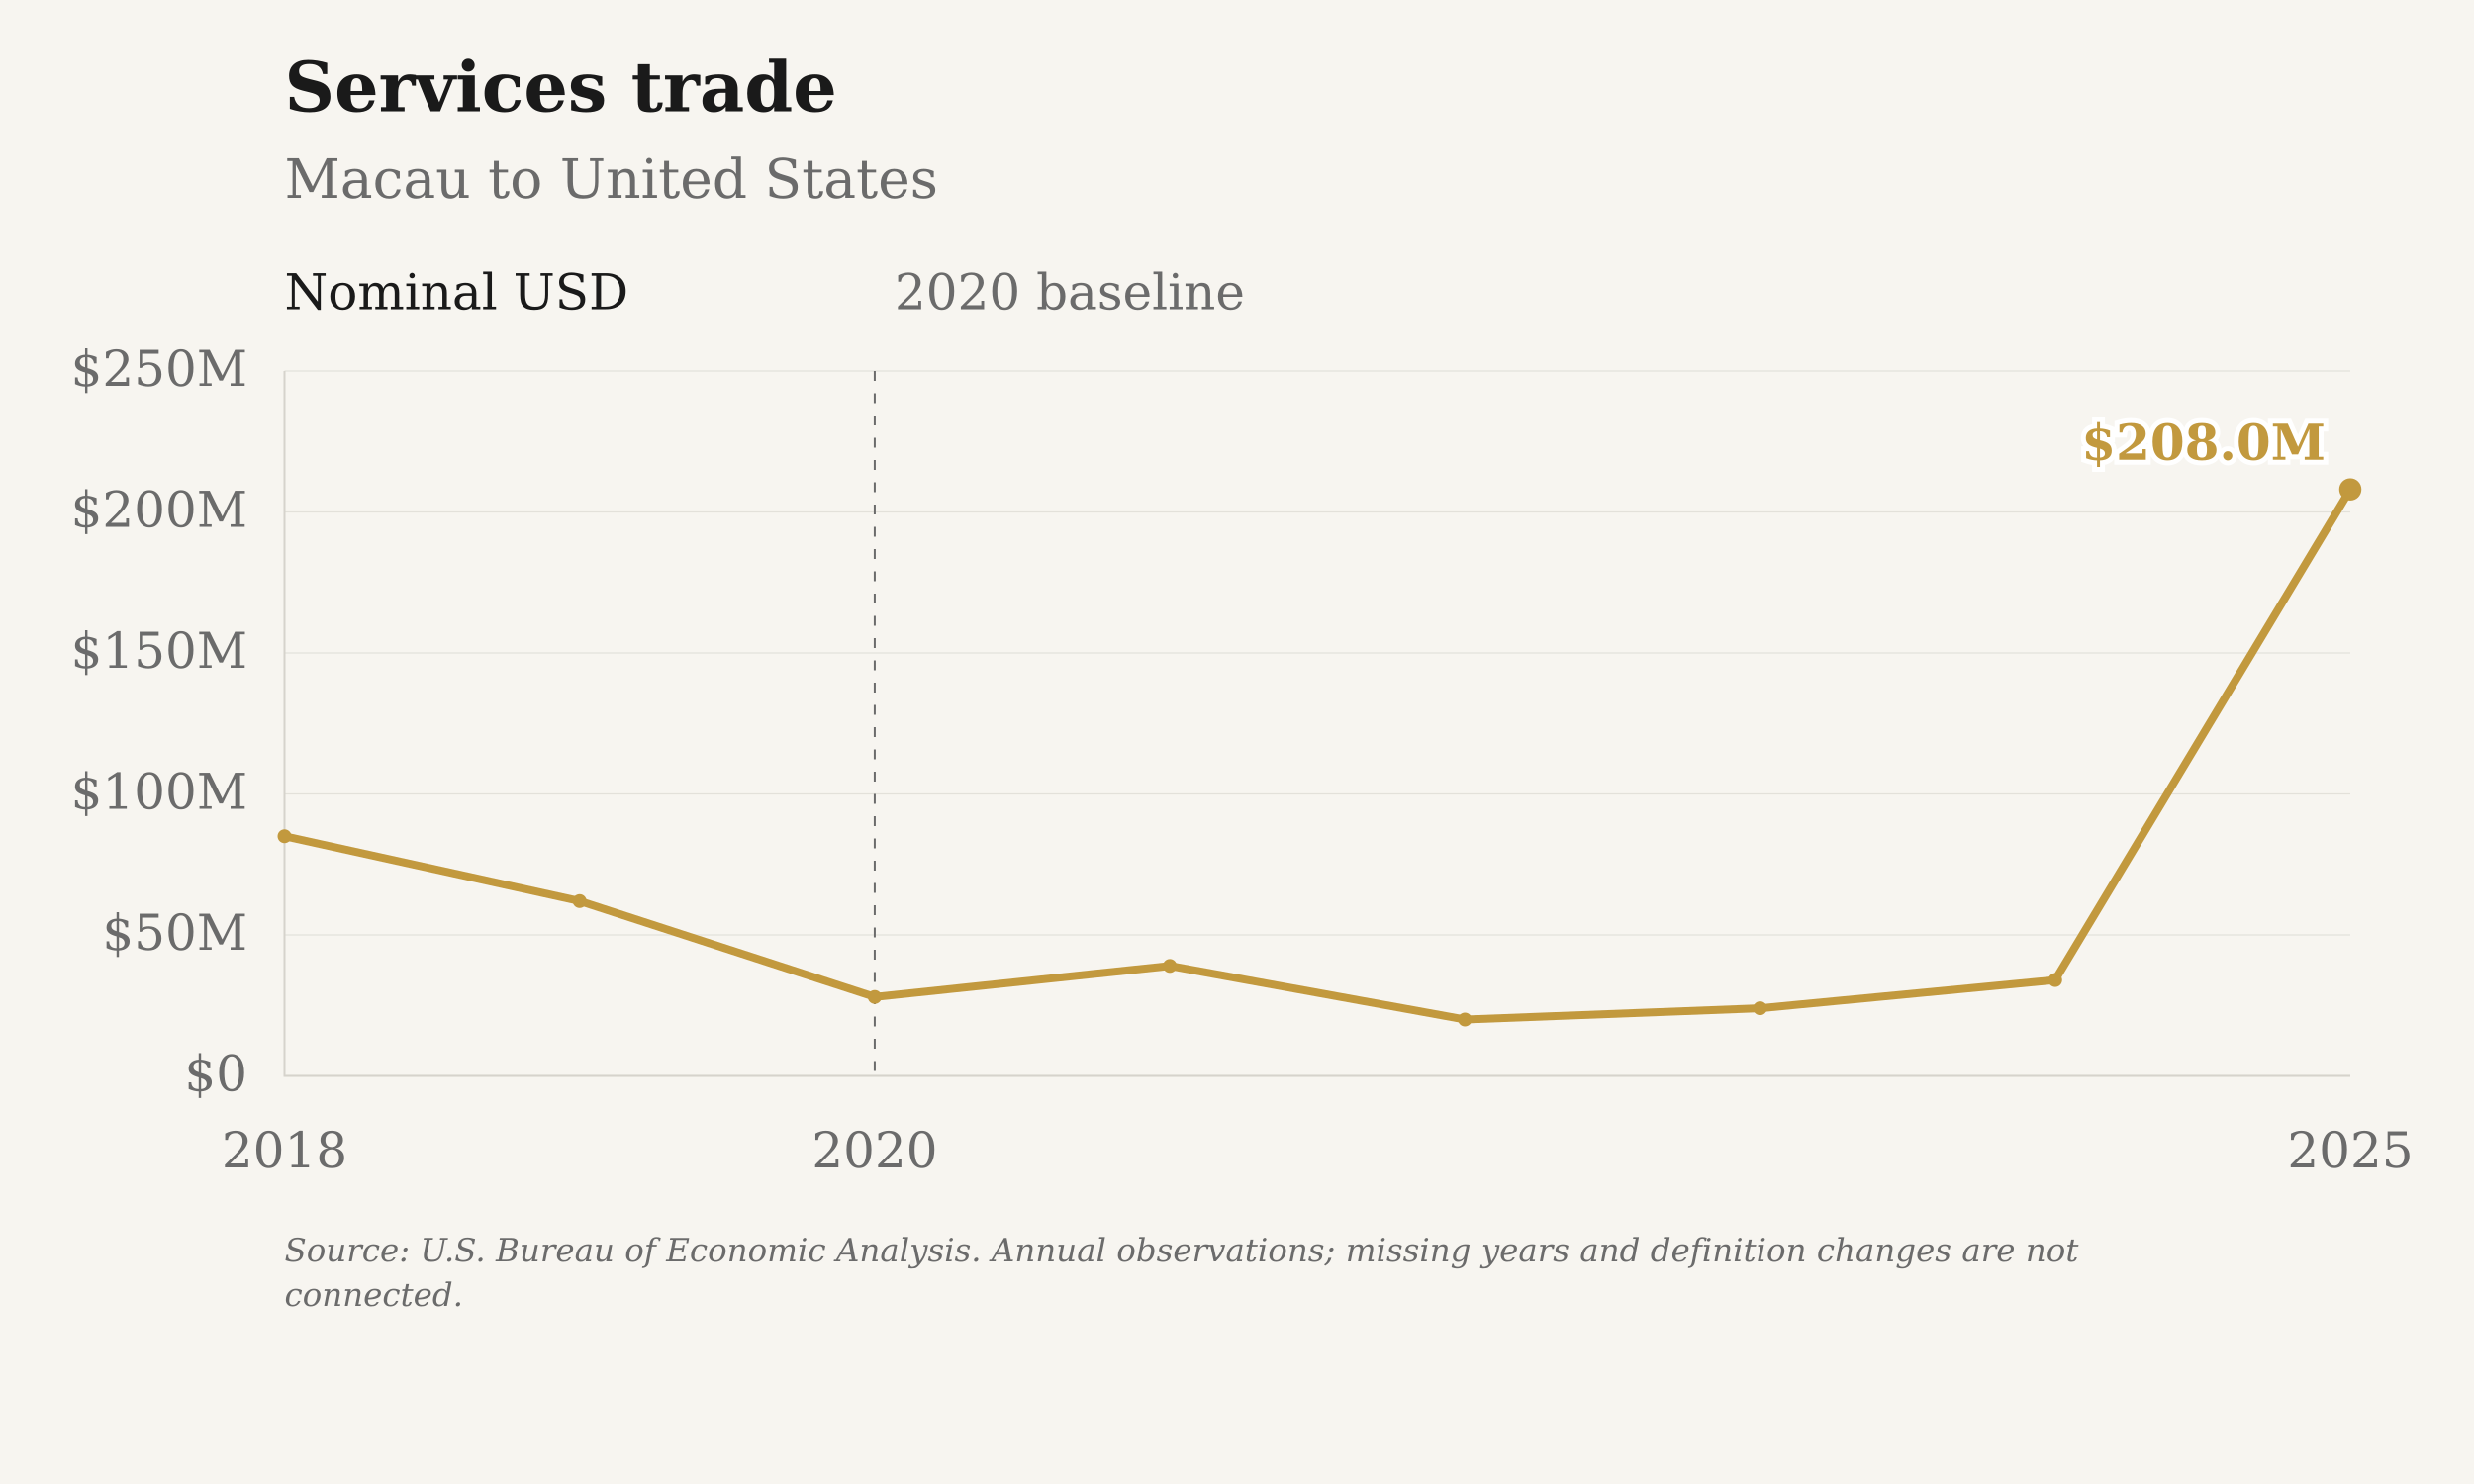
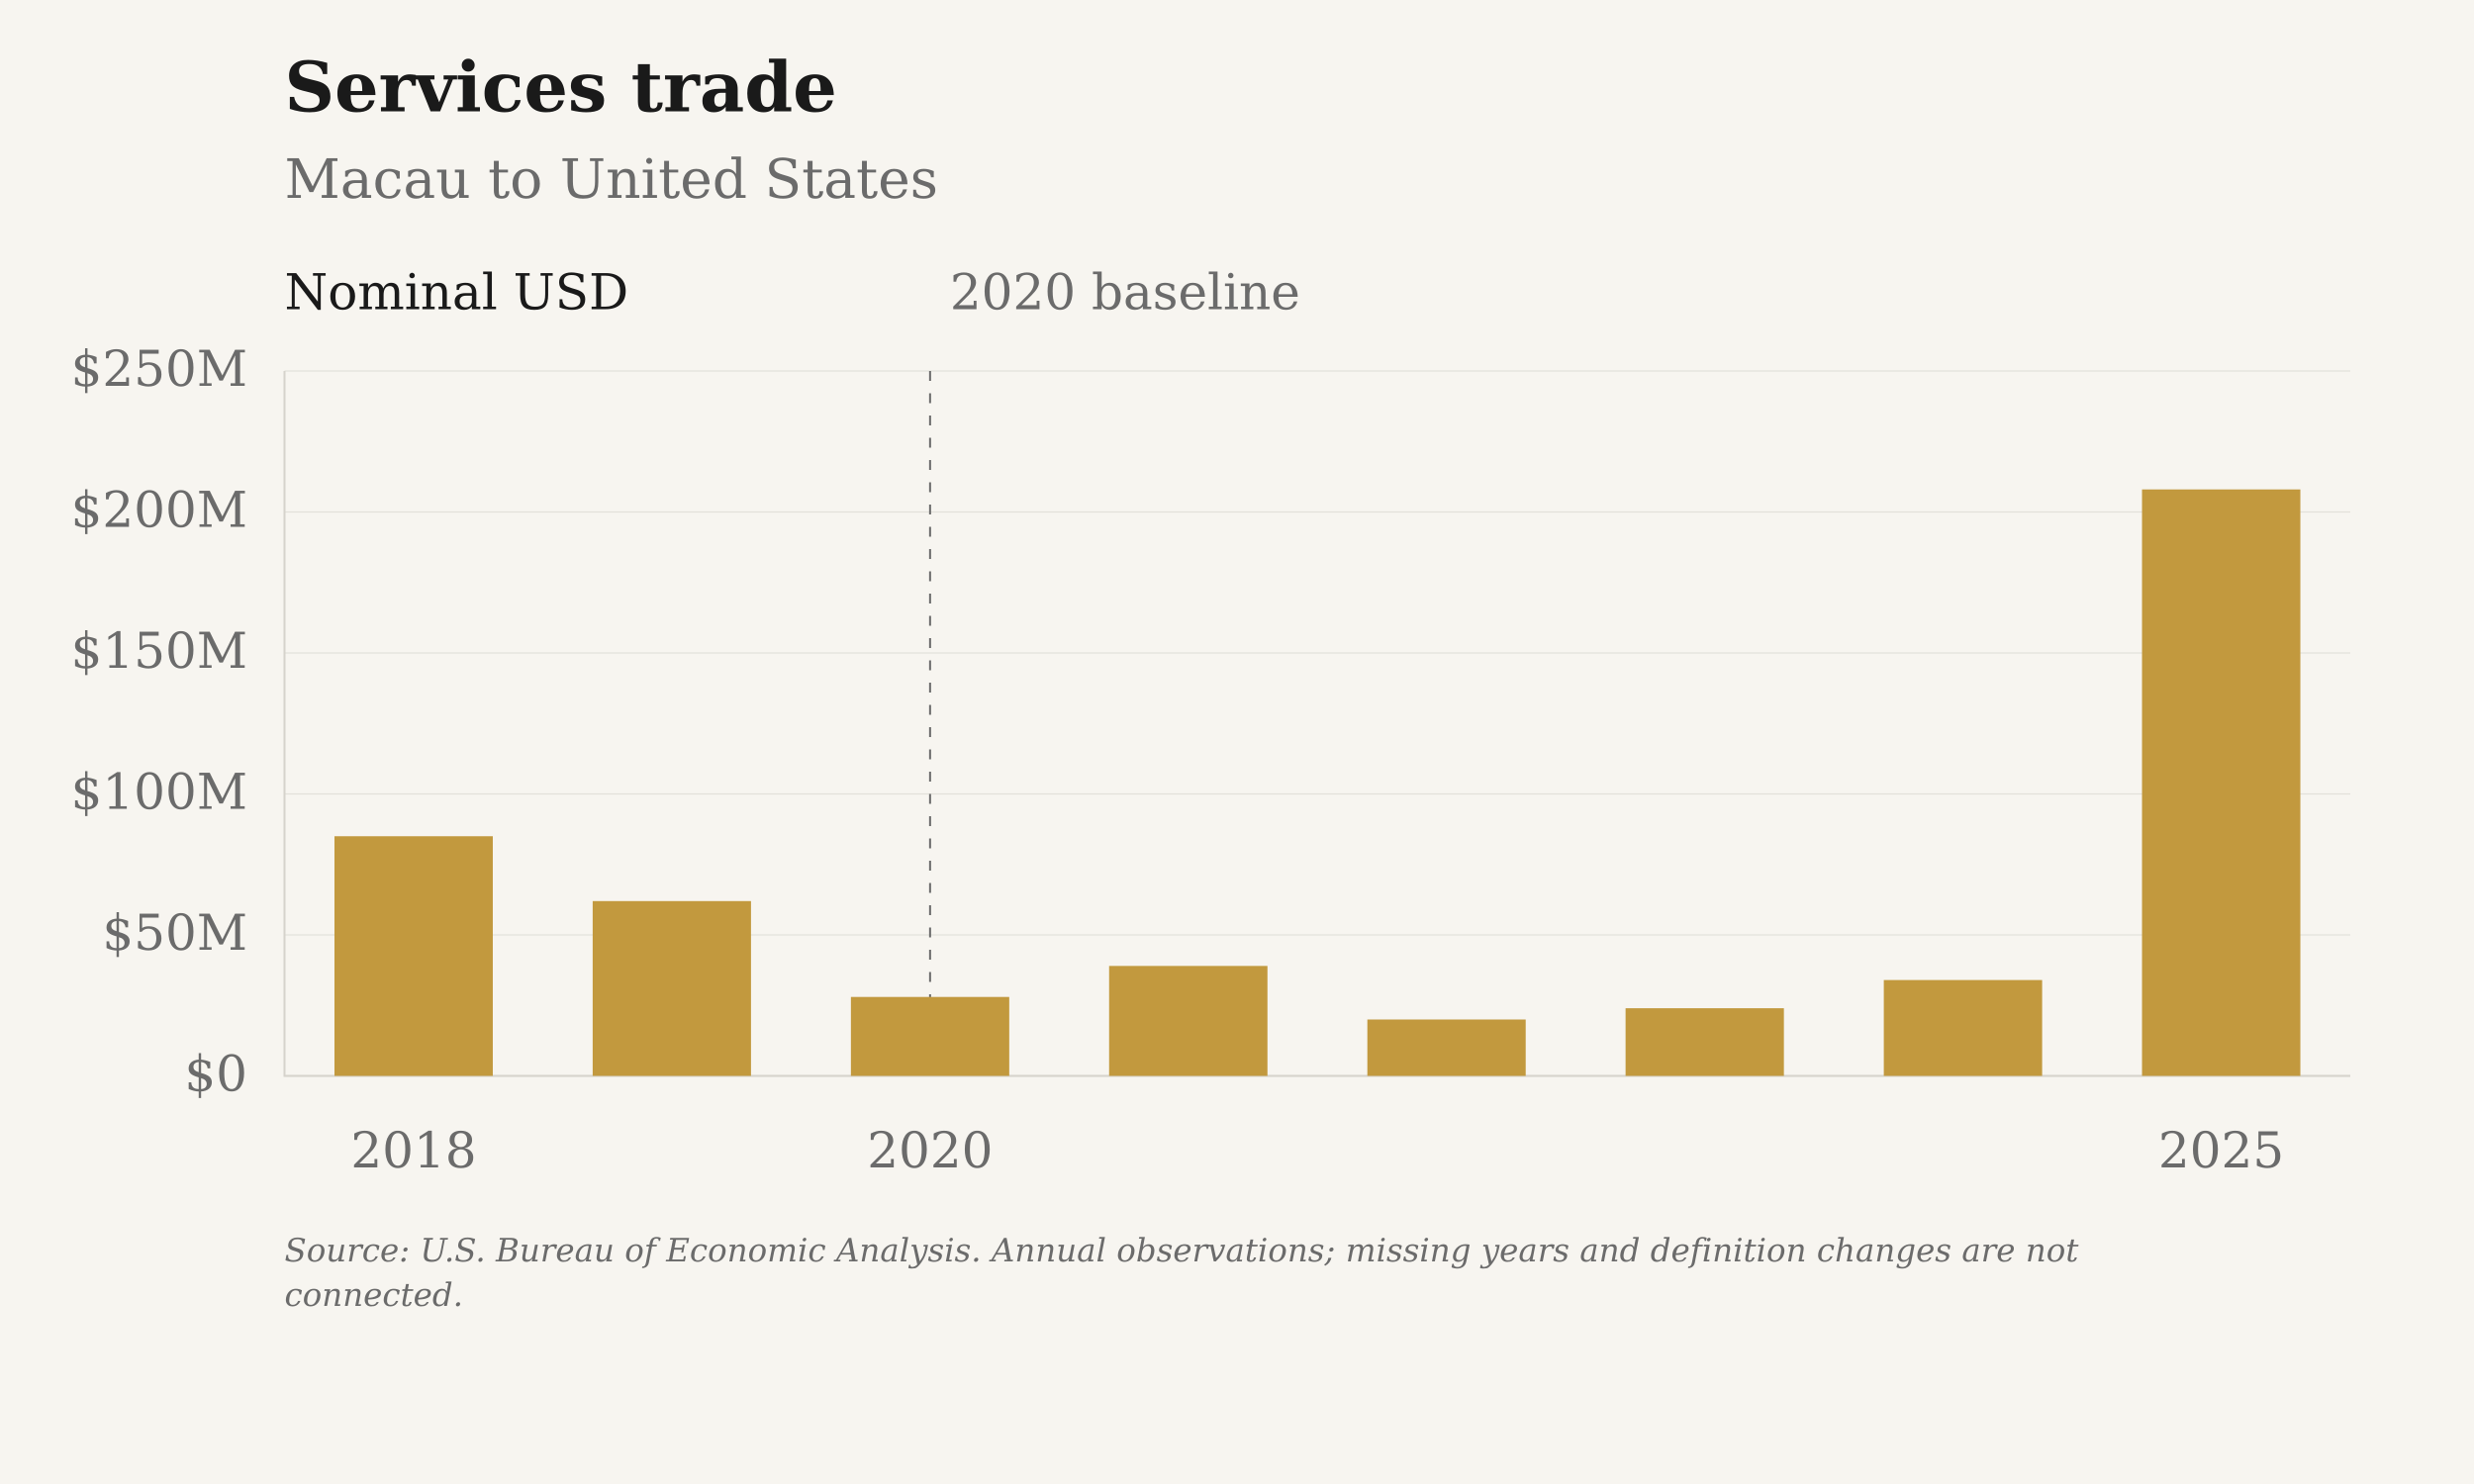
- <svg xmlns="http://www.w3.org/2000/svg" viewBox="0 0 1000 600" role="img" aria-label="Services trade: Macau to United States">
+ <svg xmlns="http://www.w3.org/2000/svg" viewBox="0 0 1000 600" role="img" aria-label="Services trade: Macau to United States" data-plot-style="columns">
  <rect class="chart-background" width="1000" height="600" fill="#F7F5F0" />
  <g font-family="DejaVu Serif, Georgia, 'Times New Roman', serif" font-size="20" fill="#6B6B6B">
    <text x="115" y="45" font-size="28" font-weight="bold" fill="#1A1A1A">Services trade</text>
    <text x="115" y="80" font-size="22">Macau to United States</text>
    <path d="M115 435.00H950" stroke="#D6D3CC" stroke-opacity="0.6" stroke-width="0.5" />
    <text x="100" y="441.00" text-anchor="end">$0</text>
    <path d="M115 378.00H950" stroke="#D6D3CC" stroke-opacity="0.6" stroke-width="0.5" />
    <text x="100" y="384.00" text-anchor="end">$50M</text>
    <path d="M115 321.00H950" stroke="#D6D3CC" stroke-opacity="0.6" stroke-width="0.5" />
    <text x="100" y="327.00" text-anchor="end">$100M</text>
    <path d="M115 264.00H950" stroke="#D6D3CC" stroke-opacity="0.6" stroke-width="0.5" />
    <text x="100" y="270.00" text-anchor="end">$150M</text>
    <path d="M115 207.00H950" stroke="#D6D3CC" stroke-opacity="0.6" stroke-width="0.5" />
    <text x="100" y="213.00" text-anchor="end">$200M</text>
    <path d="M115 150.00H950" stroke="#D6D3CC" stroke-opacity="0.6" stroke-width="0.5" />
    <text x="100" y="156.00" text-anchor="end">$250M</text>
-     <text x="115.00" y="472" text-anchor="middle">2018</text>
-     <text x="353.57" y="472" text-anchor="middle">2020</text>
-     <text x="950.00" y="472" text-anchor="middle">2025</text>
+     <text x="167.19" y="472" text-anchor="middle">2018</text>
+     <text x="375.94" y="472" text-anchor="middle">2020</text>
+     <text x="897.81" y="472" text-anchor="middle">2025</text>
    <path d="M115 150V435H950" stroke="#D6D3CC" stroke-width="0.8" fill="none" />
-     <path d="M353.57 150V435" stroke="#6B6B6B" stroke-width="0.8" stroke-dasharray="4 5" />
-     <text x="361.57" y="125" text-anchor="start">2020 baseline</text>
+     <path d="M375.94 150V435" stroke="#6B6B6B" stroke-width="0.8" stroke-dasharray="4 5" />
+     <text x="383.94" y="125" text-anchor="start">2020 baseline</text>
    <text x="115" y="125" fill="#1A1A1A">Nominal USD</text>
-     <path class="data-line" data-series-id="bea_expanded:MAC:USA:services" d="M115.00,338.10 L234.29,364.32 L353.57,403.08 L472.86,390.54 L592.14,412.20 L711.43,407.64 L830.71,396.24 L950.00,197.88" fill="none" stroke="#C2993E" stroke-width="3.2" stroke-linejoin="round" />
-     <circle data-series-id="bea_expanded:MAC:USA:services" data-year="2018" data-value="85000000.0" data-period="2018" data-reported-value="85000000.0" data-reported-unit="USD" data-status="observed" cx="115.00" cy="338.10" r="2.8" fill="#C2993E" />
-     <circle data-series-id="bea_expanded:MAC:USA:services" data-year="2019" data-value="62000000.0" data-period="2019" data-reported-value="62000000.0" data-reported-unit="USD" data-status="observed" cx="234.29" cy="364.32" r="2.8" fill="#C2993E" />
-     <circle data-series-id="bea_expanded:MAC:USA:services" data-year="2020" data-value="28000000.0" data-period="2020" data-reported-value="28000000.0" data-reported-unit="USD" data-status="observed" cx="353.57" cy="403.08" r="2.8" fill="#C2993E" />
-     <circle data-series-id="bea_expanded:MAC:USA:services" data-year="2021" data-value="39000000.0" data-period="2021" data-reported-value="39000000.0" data-reported-unit="USD" data-status="observed" cx="472.86" cy="390.54" r="2.8" fill="#C2993E" />
-     <circle data-series-id="bea_expanded:MAC:USA:services" data-year="2022" data-value="20000000.0" data-period="2022" data-reported-value="20000000.0" data-reported-unit="USD" data-status="observed" cx="592.14" cy="412.20" r="2.8" fill="#C2993E" />
-     <circle data-series-id="bea_expanded:MAC:USA:services" data-year="2023" data-value="24000000.0" data-period="2023" data-reported-value="24000000.0" data-reported-unit="USD" data-status="observed" cx="711.43" cy="407.64" r="2.8" fill="#C2993E" />
-     <circle data-series-id="bea_expanded:MAC:USA:services" data-year="2024" data-value="34000000.0" data-period="2024" data-reported-value="34000000.0" data-reported-unit="USD" data-status="observed" cx="830.71" cy="396.24" r="2.8" fill="#C2993E" />
-     <circle data-series-id="bea_expanded:MAC:USA:services" data-year="2025" data-value="208000000.0" data-period="2025" data-reported-value="208000000.0" data-reported-unit="USD" data-status="observed" cx="950.00" cy="197.88" r="4.5" fill="#C2993E" />
-     <text class="end-label" x="940.00" y="185.88" text-anchor="end" font-size="20" font-weight="bold" fill="#C2993E" stroke="#FFFFFF" stroke-width="4" paint-order="stroke">$208.0M</text>
+     <rect class="annual-column" data-series-id="bea_expanded:MAC:USA:services" data-year="2018" data-value="85000000.0" x="135.19" y="338.10" width="64.00" height="96.90" fill="#C2993E" />
+     <circle data-series-id="bea_expanded:MAC:USA:services" data-year="2018" data-value="85000000.0" data-period="2018" data-reported-value="85000000.0" data-reported-unit="USD" data-status="observed" cx="167.19" cy="338.10" r="0" fill="#C2993E" />
+     <rect class="annual-column" data-series-id="bea_expanded:MAC:USA:services" data-year="2019" data-value="62000000.0" x="239.56" y="364.32" width="64.00" height="70.68" fill="#C2993E" />
+     <circle data-series-id="bea_expanded:MAC:USA:services" data-year="2019" data-value="62000000.0" data-period="2019" data-reported-value="62000000.0" data-reported-unit="USD" data-status="observed" cx="271.56" cy="364.32" r="0" fill="#C2993E" />
+     <rect class="annual-column" data-series-id="bea_expanded:MAC:USA:services" data-year="2020" data-value="28000000.0" x="343.94" y="403.08" width="64.00" height="31.92" fill="#C2993E" />
+     <circle data-series-id="bea_expanded:MAC:USA:services" data-year="2020" data-value="28000000.0" data-period="2020" data-reported-value="28000000.0" data-reported-unit="USD" data-status="observed" cx="375.94" cy="403.08" r="0" fill="#C2993E" />
+     <rect class="annual-column" data-series-id="bea_expanded:MAC:USA:services" data-year="2021" data-value="39000000.0" x="448.31" y="390.54" width="64.00" height="44.46" fill="#C2993E" />
+     <circle data-series-id="bea_expanded:MAC:USA:services" data-year="2021" data-value="39000000.0" data-period="2021" data-reported-value="39000000.0" data-reported-unit="USD" data-status="observed" cx="480.31" cy="390.54" r="0" fill="#C2993E" />
+     <rect class="annual-column" data-series-id="bea_expanded:MAC:USA:services" data-year="2022" data-value="20000000.0" x="552.69" y="412.20" width="64.00" height="22.80" fill="#C2993E" />
+     <circle data-series-id="bea_expanded:MAC:USA:services" data-year="2022" data-value="20000000.0" data-period="2022" data-reported-value="20000000.0" data-reported-unit="USD" data-status="observed" cx="584.69" cy="412.20" r="0" fill="#C2993E" />
+     <rect class="annual-column" data-series-id="bea_expanded:MAC:USA:services" data-year="2023" data-value="24000000.0" x="657.06" y="407.64" width="64.00" height="27.36" fill="#C2993E" />
+     <circle data-series-id="bea_expanded:MAC:USA:services" data-year="2023" data-value="24000000.0" data-period="2023" data-reported-value="24000000.0" data-reported-unit="USD" data-status="observed" cx="689.06" cy="407.64" r="0" fill="#C2993E" />
+     <rect class="annual-column" data-series-id="bea_expanded:MAC:USA:services" data-year="2024" data-value="34000000.0" x="761.44" y="396.24" width="64.00" height="38.76" fill="#C2993E" />
+     <circle data-series-id="bea_expanded:MAC:USA:services" data-year="2024" data-value="34000000.0" data-period="2024" data-reported-value="34000000.0" data-reported-unit="USD" data-status="observed" cx="793.44" cy="396.24" r="0" fill="#C2993E" />
+     <rect class="annual-column" data-series-id="bea_expanded:MAC:USA:services" data-year="2025" data-value="208000000.0" x="865.81" y="197.88" width="64.00" height="237.12" fill="#C2993E" />
+     <circle data-series-id="bea_expanded:MAC:USA:services" data-year="2025" data-value="208000000.0" data-period="2025" data-reported-value="208000000.0" data-reported-unit="USD" data-status="observed" cx="897.81" cy="197.88" r="0" fill="#C2993E" />
    <text class="figure-source" x="115" y="510" font-size="13" font-style="italic">Source: U.S. Bureau of Economic Analysis. Annual observations; missing years and definition changes are not</text>
    <text class="figure-source" x="115" y="528" font-size="13" font-style="italic">connected.</text>
  </g>
</svg>
